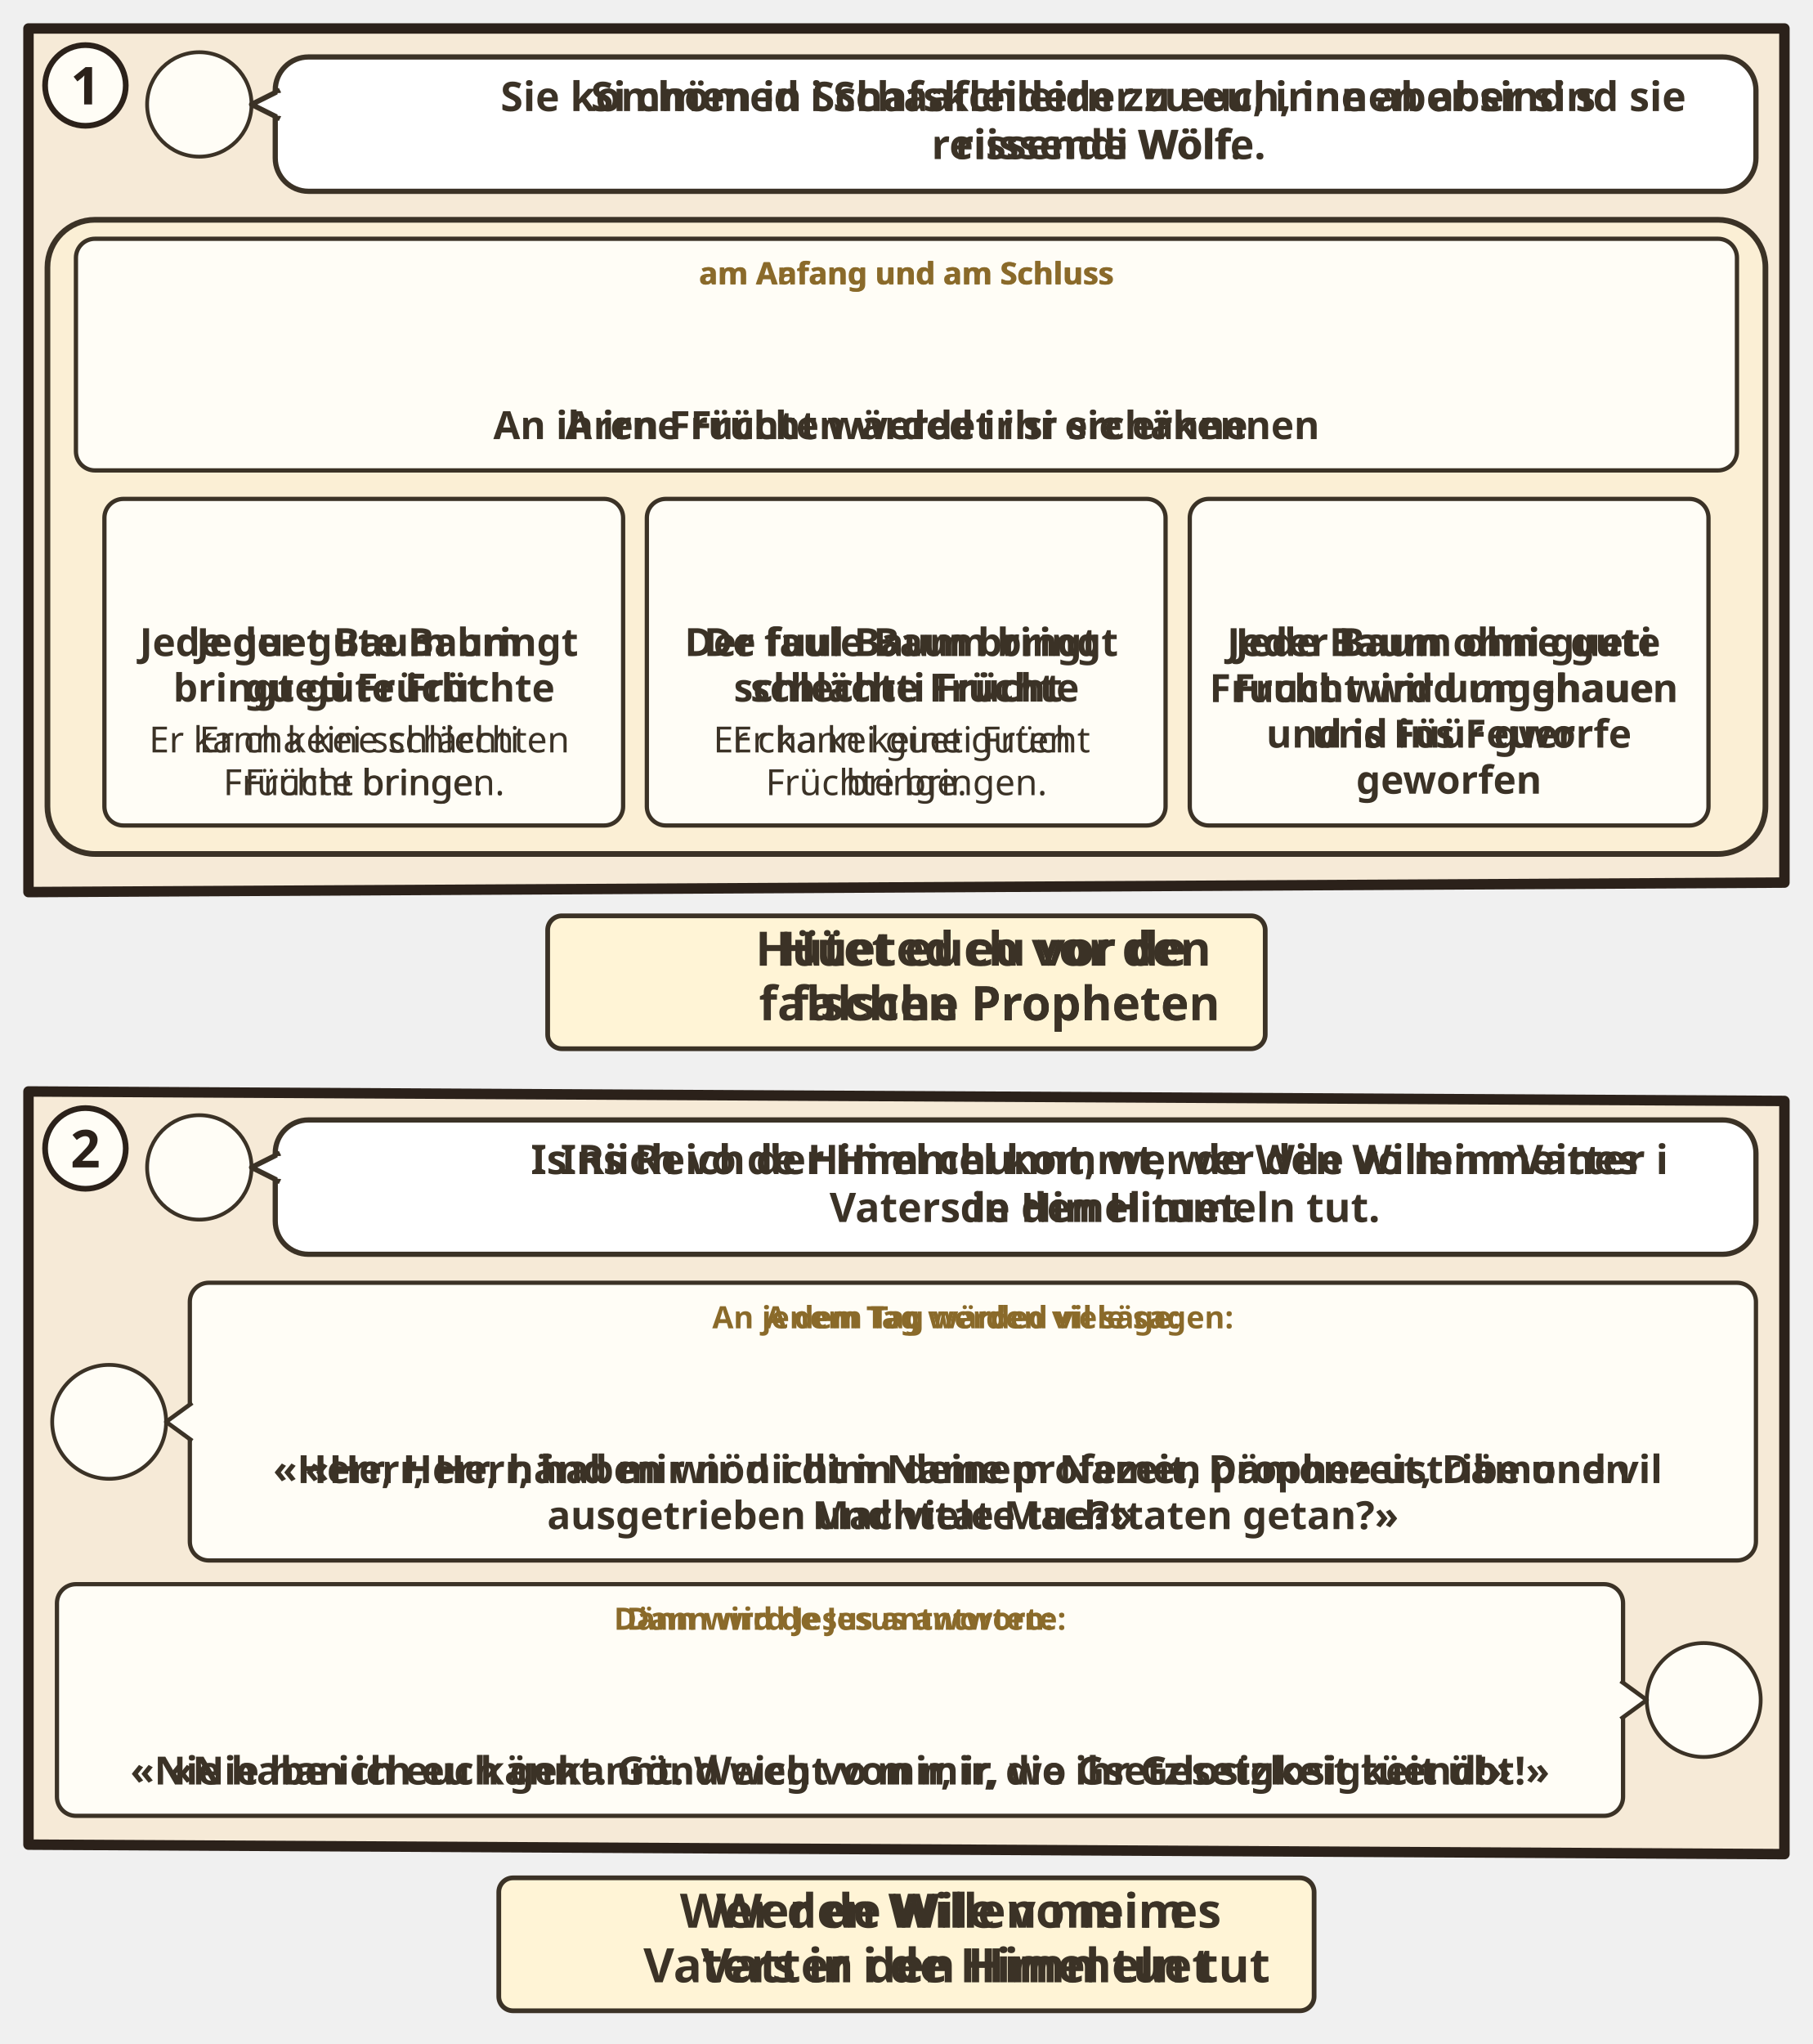
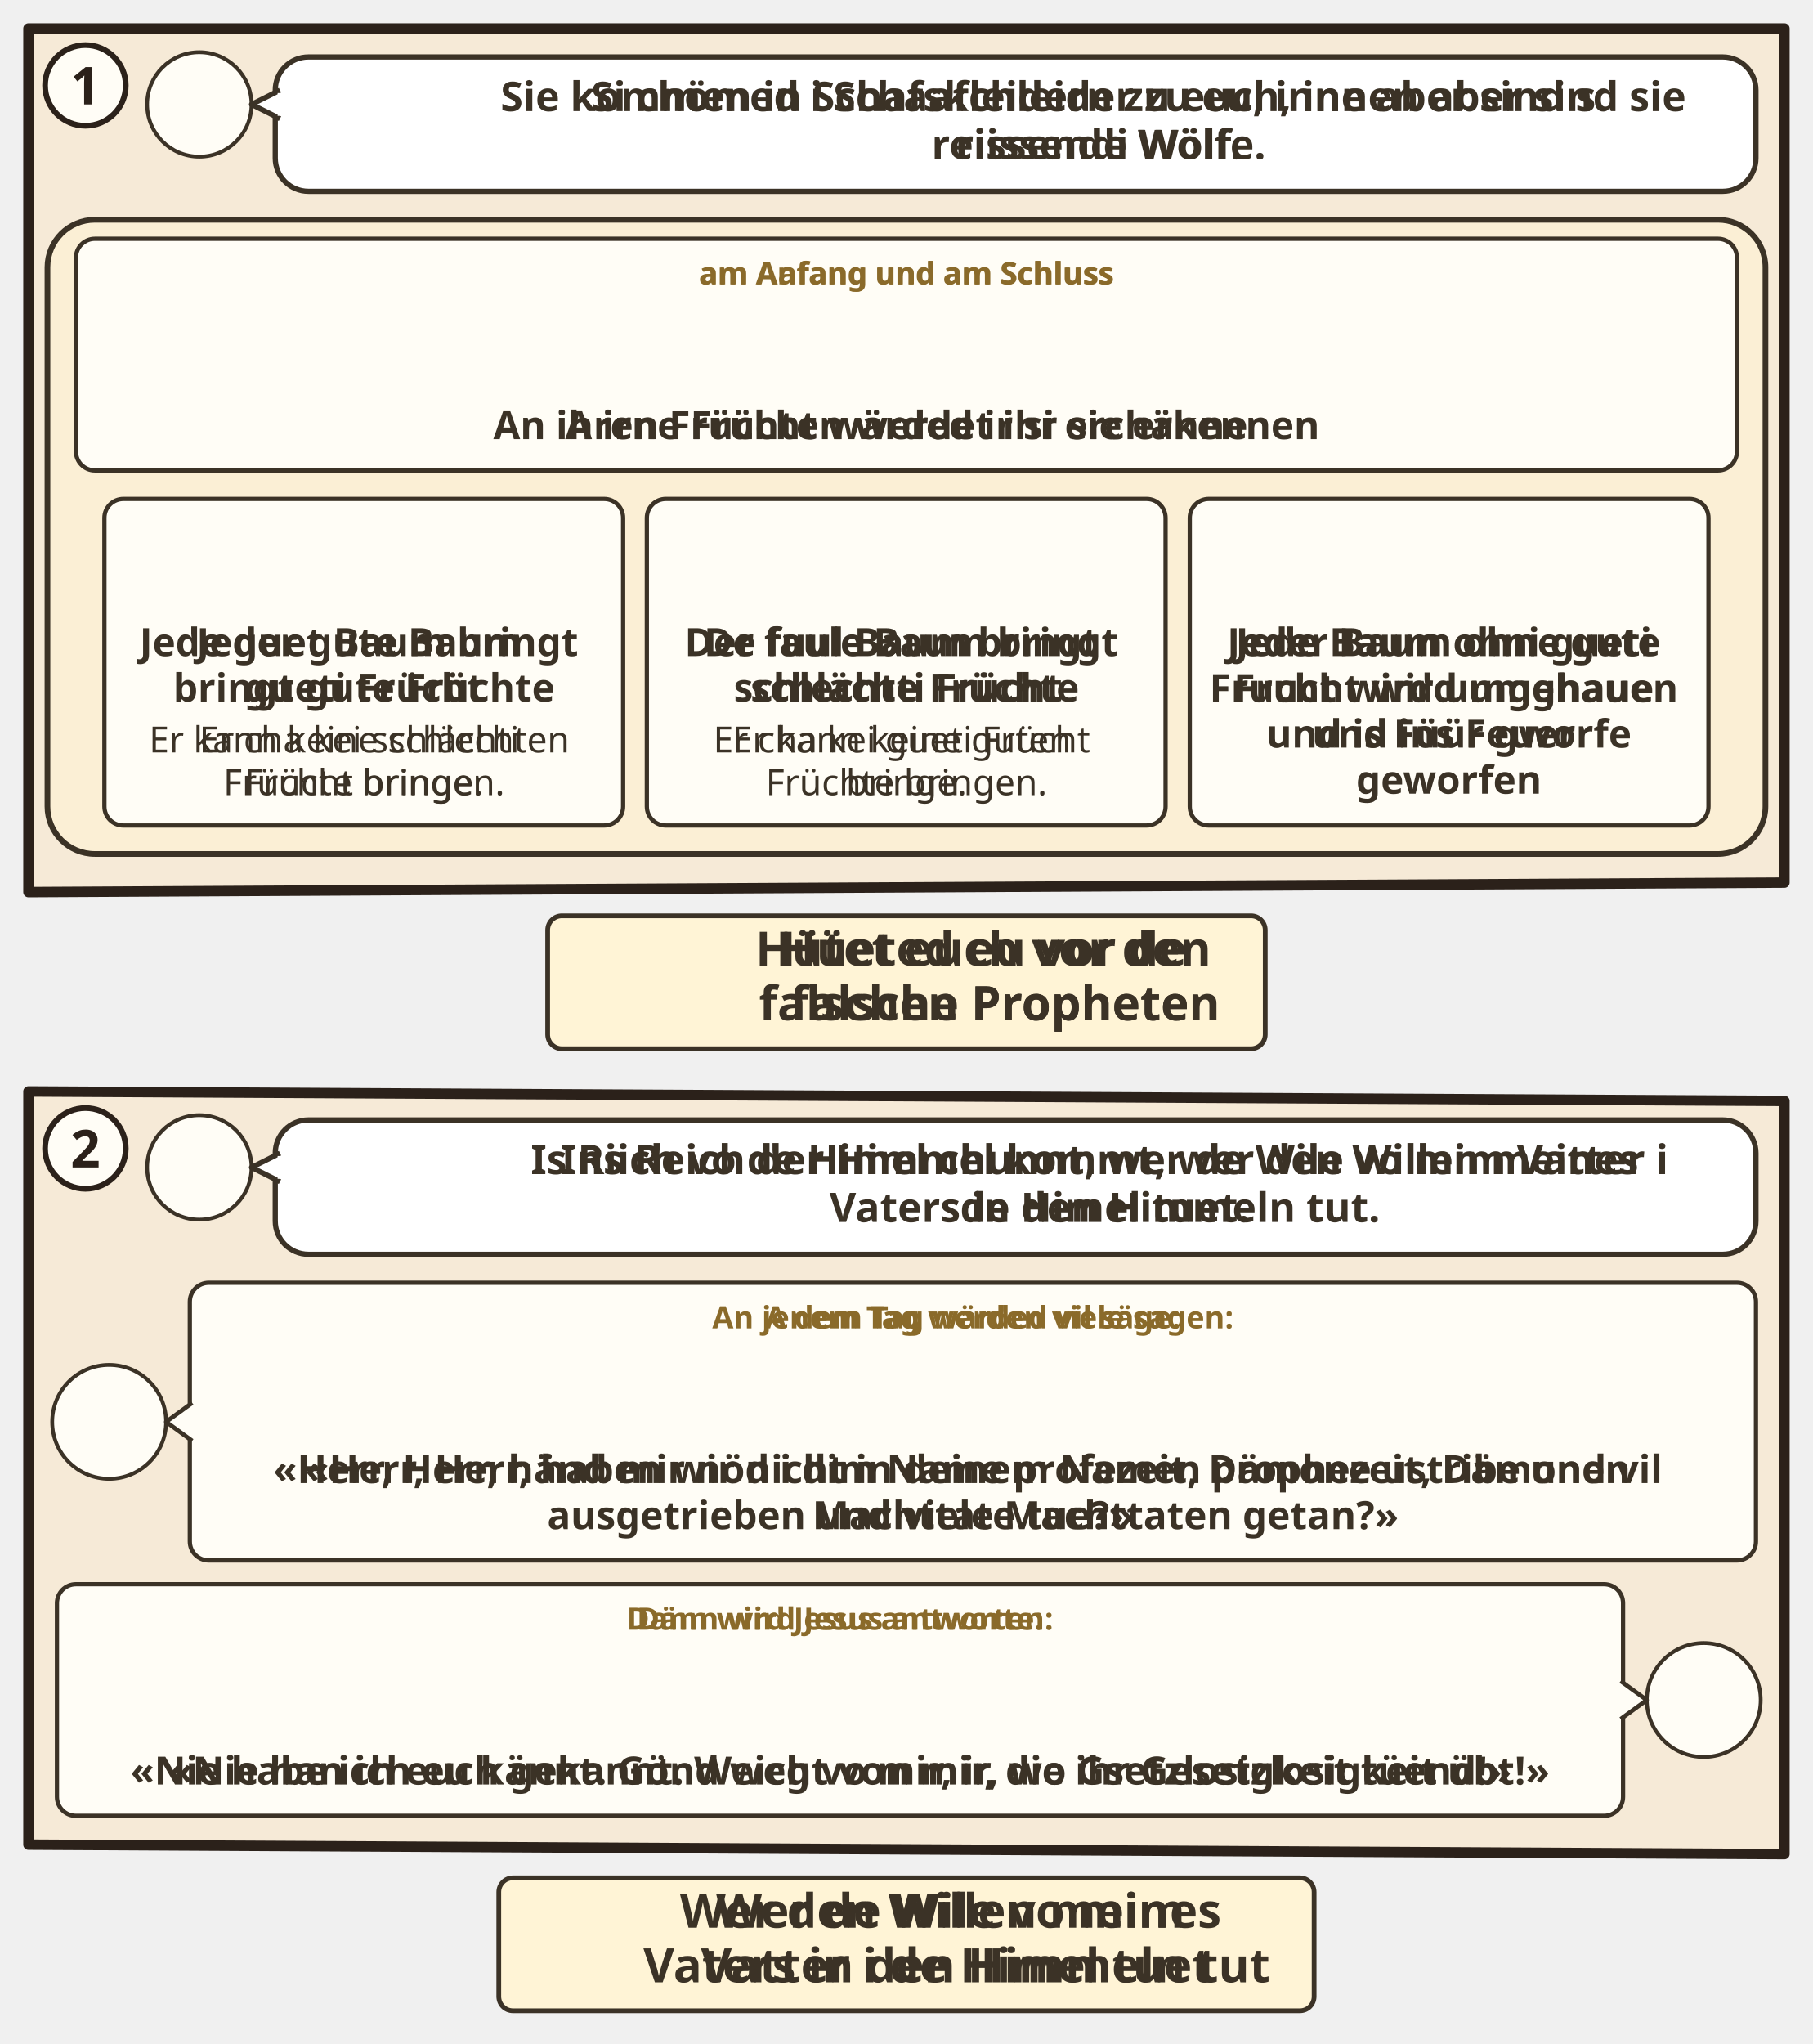
<svg xmlns="http://www.w3.org/2000/svg" viewBox="0 0 382 430.594">
  <svg class="ill-tile" data-span="2" x="0" y="0" width="382" height="227.93" viewBox="0 0 382 227.93">
    <g transform="translate(4 4)">
      <clipPath id="an-cp-mat-007-015-023-1">
        <polygon points="2,2 372,2 372,181.93 2,183.93" />
      </clipPath>
      <g clip-path="url(#an-cp-mat-007-015-023-1)">
        <polygon points="2,2 372,2 372,181.93 2,183.93" fill="#F6EAD7" />
        <circle cx="38.0" cy="18.0" r="11.0" fill="#FFFDF6" stroke="#3B3226" stroke-width=".8" />
        <use href="#an-p-jesus" x="29.6" y="8.8" width="16.8" height="18.0" />
        <g class="dg-sw">
          <rect x="54.0" y="8" width="312.0" height="28.3" rx="7" fill="#FFFFFF" stroke="#3B3226" stroke-width="1.1" />
          <path d="M55.0 15L49.0 18L55.0 21" fill="#FFFFFF" stroke="#3B3226" stroke-width="1.1" stroke-linejoin="round" />
          <path d="M55.2 15.6V20.4" stroke="#FFFFFF" stroke-width="1.4" />
          <g class="dg-full">
            <use href="#an-schaf" x="58.0" y="15.1" width="14.0" height="14" />
            <use href="#an-wolf" x="75.0" y="15.1" width="14.0" height="14" />
            <text class="lw lw-de" text-anchor="middle" font-family="sans-serif" font-size="8.6" font-weight="700" fill="#3B3226">
              <tspan x="227.5" y="19.4">Sie kommen in Schafskleidern zu euch, innen aber sind sie</tspan>
              <tspan x="227.5" y="29.5">reissende Wölfe.</tspan>
            </text>
            <text class="lw lw-gsw" text-anchor="middle" font-family="sans-serif" font-size="8.6" font-weight="700" fill="#3B3226">
              <tspan x="227.5" y="19.4">Si chömed i Schaafchleider zu eu, inne aber sind s</tspan>
              <tspan x="227.5" y="29.5">riissendi Wölf.</tspan>
            </text>
          </g>
          <g class="dg-nw" display="none">
            <use href="#an-schaf" x="188.2" y="12.0" width="20.3" height="20.3" />
            <use href="#an-wolf" x="211.5" y="12.0" width="20.3" height="20.3" />
          </g>
        </g>
        <g class="dg-vis" data-visual="rings">
          <rect x="6" y="42.3" width="362.0" height="133.6" rx="10" fill="#FBEFD5" stroke="#3B3226" stroke-width="1.2" />
          <g class="dg-cell">
            <rect x="12.0" y="46.3" width="350.0" height="48.8" rx="4" fill="#FFFDF6" stroke="#3B3226" stroke-width="0.9" />
            <g class="dg-full">
              <text class="lw lw-de" text-anchor="middle" font-family="sans-serif" font-size="6.5" font-weight="700" fill="#8A6A2A">
                <tspan x="187.0" y="55.9">am Anfang und am Schluss</tspan>
              </text>
              <text class="lw lw-gsw" text-anchor="middle" font-family="sans-serif" font-size="6.5" font-weight="700" fill="#8A6A2A">
                <tspan x="187.0" y="55.9">am Aafang und am Schluss</tspan>
              </text>
              <use href="#an-schaf" x="165.5" y="59.5" width="20.0" height="20" />
              <use href="#an-wolf" x="188.5" y="59.5" width="20.0" height="20" />
              <text class="lw lw-de" text-anchor="middle" font-family="sans-serif" font-size="8.2" font-weight="700" fill="#3B3226">
                <tspan x="187.0" y="88.5">An ihren Früchten werdet ihr sie erkennen</tspan>
              </text>
              <text class="lw lw-gsw" text-anchor="middle" font-family="sans-serif" font-size="8.2" font-weight="700" fill="#3B3226">
                <tspan x="187.0" y="88.5">A irne Frücht wärded ir si erchänne</tspan>
              </text>
            </g>
            <g class="dg-nw" display="none">
              <g class="nw0">
                <use href="#an-schaf" x="149.6" y="52.7" width="35.9" height="35.9" />
                <use href="#an-wolf" x="188.5" y="52.7" width="35.9" height="35.9" />
              </g>
            </g>
          </g>
          <g transform="translate(10 101.1)">
            <g class="dg-cell">
              <rect x="8.0" y="0.0" width="109.3" height="68.8" rx="4" fill="#FFFDF6" stroke="#3B3226" stroke-width="0.9" />
              <g class="dg-full">
                <use href="#an-baum-gut" x="52.7" y="4" width="20.0" height="20" />
                <text class="lw lw-de" text-anchor="middle" font-family="sans-serif" font-size="8.2" font-weight="700" fill="#3B3226">
                  <tspan x="62.7" y="33.1">Jeder gute Baum</tspan>
                  <tspan x="62.7" y="42.7">bringt gute Früchte</tspan>
                </text>
                <text class="lw lw-gsw" text-anchor="middle" font-family="sans-serif" font-size="8.2" font-weight="700" fill="#3B3226">
                  <tspan x="62.7" y="33.1">Jede guet Baum bringt</tspan>
                  <tspan x="62.7" y="42.7">gueti Frücht</tspan>
                </text>
                <text class="lw lw-de" text-anchor="middle" font-family="sans-serif" font-size="7.6" font-weight="400" fill="#3B3226">
                  <tspan x="62.7" y="53.4">Er kann keine schlechten</tspan>
                  <tspan x="62.7" y="62.4">Früchte bringen.</tspan>
                </text>
                <text class="lw lw-gsw" text-anchor="middle" font-family="sans-serif" font-size="7.6" font-weight="400" fill="#3B3226">
                  <tspan x="62.7" y="53.4">Er cha kei schlächti</tspan>
                  <tspan x="62.7" y="62.4">Frücht bringe.</tspan>
                </text>
              </g>
              <g class="dg-nw" display="none">
                <g class="nw0">
                  <use href="#an-baum-gut" x="35.9" y="7.6" width="53.5" height="53.5" />
                </g>
              </g>
            </g>
            <g class="dg-cell">
              <rect x="122.3" y="0.0" width="109.3" height="68.8" rx="4" fill="#FFFDF6" stroke="#3B3226" stroke-width="0.9" />
              <g class="dg-full">
                <use href="#an-baum-faul" x="170.0" y="4" width="14.0" height="20" />
                <text class="lw lw-de" text-anchor="middle" font-family="sans-serif" font-size="8.2" font-weight="700" fill="#3B3226">
                  <tspan x="177.0" y="33.1">Der faule Baum bringt</tspan>
                  <tspan x="177.0" y="42.7">schlechte Früchte</tspan>
                </text>
                <text class="lw lw-gsw" text-anchor="middle" font-family="sans-serif" font-size="8.2" font-weight="700" fill="#3B3226">
                  <tspan x="177.0" y="33.1">De fuul Baum bringt</tspan>
                  <tspan x="177.0" y="42.7">schlächti Frücht</tspan>
                </text>
                <text class="lw lw-de" text-anchor="middle" font-family="sans-serif" font-size="7.6" font-weight="400" fill="#3B3226">
                  <tspan x="177.0" y="53.4">Er kann keine guten</tspan>
                  <tspan x="177.0" y="62.4">Früchte bringen.</tspan>
                </text>
                <text class="lw lw-gsw" text-anchor="middle" font-family="sans-serif" font-size="7.6" font-weight="400" fill="#3B3226">
                  <tspan x="177.0" y="53.4">Er cha kei gueti Frücht</tspan>
                  <tspan x="177.0" y="62.4">bringe.</tspan>
                </text>
              </g>
              <g class="dg-nw" display="none">
                <g class="nw0">
                  <use href="#an-baum-faul-d" x="158.3" y="7.6" width="37.5" height="53.5" />
                </g>
              </g>
            </g>
            <g class="dg-cell">
              <rect x="236.7" y="0.0" width="109.3" height="68.8" rx="4" fill="#FFFDF6" stroke="#3B3226" stroke-width="0.9" />
              <g class="dg-full">
                <use href="#an-axt-wurzel" x="263.2" y="4.0" width="33.3" height="20" />
                <use href="#an-feuer" x="299.5" y="4.0" width="20.0" height="20" />
                <text class="lw lw-de" text-anchor="middle" font-family="sans-serif" font-size="8.2" font-weight="700" fill="#3B3226">
                  <tspan x="291.3" y="33.1">Jeder Baum ohne gute</tspan>
                  <tspan x="291.3" y="42.8">Frucht wird umgehauen</tspan>
                  <tspan x="291.3" y="52.4">und ins Feuer</tspan>
                  <tspan x="291.3" y="62.1">geworfen</tspan>
                </text>
                <text class="lw lw-gsw" text-anchor="middle" font-family="sans-serif" font-size="8.2" font-weight="700" fill="#3B3226">
                  <tspan x="291.3" y="33.1">Jede Baum ohni gueti</tspan>
                  <tspan x="291.3" y="42.8">Frucht wird umghaue</tspan>
                  <tspan x="291.3" y="52.4">und is Füür gworfe</tspan>
                </text>
              </g>
              <g class="dg-nw" display="none">
                <g class="nw0">
                  <use href="#an-axt-wurzel" x="248.3" y="18.6" width="51.9" height="31.2" />
                  <use href="#an-feuer" x="303.2" y="18.6" width="31.2" height="31.2" />
                </g>
              </g>
            </g>
          </g>
        </g>
      </g>
      <polygon class="pn-frame" points="2,2 372,2 372,181.93 2,183.93" fill="none" stroke="#2B211A" stroke-width="2.2" stroke-linejoin="round" />
      <circle cx="14" cy="14" r="8.5" fill="#FFFDF6" stroke="#2B211A" stroke-width="1.2" />
      <text class="pn-n" x="14" y="18" text-anchor="middle" font-family="sans-serif" font-size="11" font-weight="700" fill="#2B211A">1</text>
      <g transform="translate(94.0 187.93)">
        <g class="ill-words">
          <g class="dg-sw">
            <g class="dg-full">
              <rect x="17.4" y="1.0" width="151.2" height="28" rx="3" fill="#FFF4D6" stroke="#3B3226" stroke-width="1" />
              <use href="#an-z-warnen" x="21.4" y="9.0" width="12.0" height="12" />
              <use href="#an-p-g-verfuehrer-gruppe" x="36.4" y="9.0" width="13.0" height="12" />
              <text class="lw lw-de" text-anchor="middle" font-family="sans-serif" font-size="10" font-weight="700" fill="#3B3226">
                <tspan x="110.5" y="11.5">Hütet euch vor den</tspan>
                <tspan x="110.5" y="23.0">falschen Propheten</tspan>
              </text>
              <text class="lw lw-gsw" text-anchor="middle" font-family="sans-serif" font-size="10" font-weight="700" fill="#3B3226">
                <tspan x="110.5" y="11.5">Hüeted eu vor de</tspan>
                <tspan x="110.5" y="23.0">falsche Prophete</tspan>
              </text>
            </g>
            <g class="dg-nw" display="none">
              <rect x="17.4" y="1.0" width="151.2" height="28" rx="3" fill="#FFF4D6" stroke="#3B3226" stroke-width="1" />
              <use href="#an-z-warnen" x="68.6" y="4.0" width="22.0" height="22" />
              <use href="#an-p-g-verfuehrer-gruppe" x="93.6" y="4.0" width="23.8" height="22" />
            </g>
          </g>
        </g>
      </g>
    </g>
  </svg>
  <svg class="ill-tile ill-narrow" data-span="1" x="402" y="0" width="194" height="360.398" viewBox="0 0 194 360.398">
    <g transform="translate(4 4)">
      <clipPath id="an-cp-mat-007-015-023-1n">
        <polygon points="2,2 184,2 184,314.398 2,316.398" />
      </clipPath>
      <g clip-path="url(#an-cp-mat-007-015-023-1n)">
        <polygon points="2,2 184,2 184,314.398 2,316.398" fill="#F6EAD7" />
        <circle cx="38.0" cy="18.0" r="11.0" fill="#FFFDF6" stroke="#3B3226" stroke-width=".8" />
        <use href="#an-p-jesus" x="29.6" y="8.8" width="16.8" height="18.0" />
        <g class="dg-sw">
          <rect x="54.0" y="8" width="124.0" height="58.7" rx="7" fill="#FFFFFF" stroke="#3B3226" stroke-width="1.1" />
          <path d="M55.0 15L49.0 18L55.0 21" fill="#FFFFFF" stroke="#3B3226" stroke-width="1.1" stroke-linejoin="round" />
          <path d="M55.2 15.6V20.4" stroke="#FFFFFF" stroke-width="1.4" />
          <g class="dg-full">
            <use href="#an-schaf" x="58.0" y="30.4" width="14.0" height="14" />
            <use href="#an-wolf" x="75.0" y="30.4" width="14.0" height="14" />
            <text class="lw lw-de" text-anchor="middle" font-family="sans-serif" font-size="8.6" font-weight="700" fill="#3B3226">
              <tspan x="133.5" y="19.4">Sie kommen in</tspan>
              <tspan x="133.5" y="29.5">Schafskleidern</tspan>
              <tspan x="133.5" y="39.7">zu euch, innen</tspan>
              <tspan x="133.5" y="49.8">aber sind sie</tspan>
              <tspan x="133.5" y="60.0">reissende Wölfe.</tspan>
            </text>
            <text class="lw lw-gsw" text-anchor="middle" font-family="sans-serif" font-size="8.6" font-weight="700" fill="#3B3226">
              <tspan x="133.5" y="19.4">Si chömed i</tspan>
              <tspan x="133.5" y="29.5">Schaafchleider</tspan>
              <tspan x="133.5" y="39.7">zu eu, inne aber</tspan>
              <tspan x="133.5" y="49.8">sind s riissendi</tspan>
              <tspan x="133.5" y="60.0">Wölf.</tspan>
            </text>
          </g>
          <g class="dg-nw" display="none">
            <use href="#an-schaf" x="66.7" y="12.0" width="47.9" height="47.9" />
            <use href="#an-wolf" x="117.6" y="12.0" width="47.9" height="47.9" />
          </g>
        </g>
        <g class="dg-vis" data-visual="rings">
          <rect x="6" y="72.7" width="174.0" height="235.7" rx="10" fill="#FBEFD5" stroke="#3B3226" stroke-width="1.2" />
          <g class="dg-cell">
            <rect x="12.0" y="76.7" width="162.0" height="58.5" rx="4" fill="#FFFDF6" stroke="#3B3226" stroke-width="0.9" />
            <g class="dg-full">
              <text class="lw lw-de" text-anchor="middle" font-family="sans-serif" font-size="6.5" font-weight="700" fill="#8A6A2A">
                <tspan x="93.0" y="86.3">am Anfang und am Schluss</tspan>
              </text>
              <text class="lw lw-gsw" text-anchor="middle" font-family="sans-serif" font-size="6.5" font-weight="700" fill="#8A6A2A">
                <tspan x="93.0" y="86.3">am Aafang und am Schluss</tspan>
              </text>
              <use href="#an-schaf" x="71.5" y="89.9" width="20.0" height="20" />
              <use href="#an-wolf" x="94.5" y="89.9" width="20.0" height="20" />
              <text class="lw lw-de" text-anchor="middle" font-family="sans-serif" font-size="8.2" font-weight="700" fill="#3B3226">
                <tspan x="93.0" y="119.0">An ihren Früchten werdet ihr sie</tspan>
                <tspan x="93.0" y="128.6">erkennen</tspan>
              </text>
              <text class="lw lw-gsw" text-anchor="middle" font-family="sans-serif" font-size="8.2" font-weight="700" fill="#3B3226">
                <tspan x="93.0" y="119.0">A irne Frücht wärded ir si</tspan>
                <tspan x="93.0" y="128.6">erchänne</tspan>
              </text>
            </g>
            <g class="dg-nw" display="none">
              <g class="nw0">
                <use href="#an-schaf" x="47.0" y="83.8" width="44.5" height="44.5" />
                <use href="#an-wolf" x="94.5" y="83.8" width="44.5" height="44.5" />
              </g>
            </g>
          </g>
          <g transform="translate(10 141.3)">
            <g class="dg-cell">
              <rect x="8.0" y="0.0" width="72.5" height="97.1" rx="4" fill="#FFFDF6" stroke="#3B3226" stroke-width="0.9" />
              <g class="dg-full">
                <use href="#an-baum-gut" x="34.2" y="8.8" width="20.0" height="20" />
                <text class="lw lw-de" text-anchor="middle" font-family="sans-serif" font-size="8.2" font-weight="700" fill="#3B3226">
                  <tspan x="44.2" y="37.9">Jeder gute</tspan>
                  <tspan x="44.2" y="47.6">Baum bringt</tspan>
                  <tspan x="44.2" y="57.2">gute Früchte</tspan>
                </text>
                <text class="lw lw-gsw" text-anchor="middle" font-family="sans-serif" font-size="8.2" font-weight="700" fill="#3B3226">
                  <tspan x="44.2" y="37.9">Jede guet</tspan>
                  <tspan x="44.2" y="47.6">Baum bringt</tspan>
                  <tspan x="44.2" y="57.2">gueti Frücht</tspan>
                </text>
                <text class="lw lw-de" text-anchor="middle" font-family="sans-serif" font-size="7.6" font-weight="400" fill="#3B3226">
                  <tspan x="44.2" y="67.9">Er kann keine</tspan>
                  <tspan x="44.2" y="76.9">schlechten</tspan>
                  <tspan x="44.2" y="85.8">Früchte bringen.</tspan>
                </text>
                <text class="lw lw-gsw" text-anchor="middle" font-family="sans-serif" font-size="7.6" font-weight="400" fill="#3B3226">
                  <tspan x="44.2" y="67.9">Er cha kei</tspan>
                  <tspan x="44.2" y="76.9">schlächti Frücht</tspan>
                  <tspan x="44.2" y="85.8">bringe.</tspan>
                </text>
              </g>
              <g class="dg-nw" display="none">
                <g class="nw0">
                  <use href="#an-baum-gut" x="16.8" y="21.1" width="54.8" height="54.8" />
                </g>
              </g>
            </g>
            <g class="dg-cell">
              <rect x="85.5" y="0.0" width="72.5" height="97.1" rx="4" fill="#FFFDF6" stroke="#3B3226" stroke-width="0.9" />
              <g class="dg-full">
                <use href="#an-baum-faul" x="114.7" y="4" width="14.0" height="20" />
                <text class="lw lw-de" text-anchor="middle" font-family="sans-serif" font-size="8.2" font-weight="700" fill="#3B3226">
                  <tspan x="121.8" y="33.1">Der faule</tspan>
                  <tspan x="121.8" y="42.7">Baum bringt</tspan>
                  <tspan x="121.8" y="52.4">schlechte</tspan>
                  <tspan x="121.8" y="62.1">Früchte</tspan>
                </text>
                <text class="lw lw-gsw" text-anchor="middle" font-family="sans-serif" font-size="8.2" font-weight="700" fill="#3B3226">
                  <tspan x="121.8" y="33.1">De fuul Baum</tspan>
                  <tspan x="121.8" y="42.7">bringt</tspan>
                  <tspan x="121.8" y="52.4">schlächti</tspan>
                  <tspan x="121.8" y="62.1">Frücht</tspan>
                </text>
                <text class="lw lw-de" text-anchor="middle" font-family="sans-serif" font-size="7.6" font-weight="400" fill="#3B3226">
                  <tspan x="121.8" y="72.7">Er kann keine</tspan>
                  <tspan x="121.8" y="81.7">guten Früchte</tspan>
                  <tspan x="121.8" y="90.7">bringen.</tspan>
                </text>
                <text class="lw lw-gsw" text-anchor="middle" font-family="sans-serif" font-size="7.6" font-weight="400" fill="#3B3226">
                  <tspan x="121.8" y="72.7">Er cha kei gueti</tspan>
                  <tspan x="121.8" y="81.7">Frücht bringe.</tspan>
                </text>
              </g>
              <g class="dg-nw" display="none">
                <g class="nw0">
                  <use href="#an-baum-faul-d" x="94.3" y="9.4" width="54.8" height="78.3" />
                </g>
              </g>
            </g>
            <g class="dg-cell">
              <rect x="8.0" y="102.1" width="150.0" height="59.0" rx="4" fill="#FFFDF6" stroke="#3B3226" stroke-width="0.9" />
              <g class="dg-full">
                <use href="#an-axt-wurzel" x="54.9" y="106.1" width="33.3" height="20" />
                <use href="#an-feuer" x="91.1" y="106.1" width="20.0" height="20" />
                <text class="lw lw-de" text-anchor="middle" font-family="sans-serif" font-size="8.2" font-weight="700" fill="#3B3226">
                  <tspan x="83.0" y="135.2">Jeder Baum ohne gute Frucht</tspan>
                  <tspan x="83.0" y="144.8">wird umgehauen und ins Feuer</tspan>
                  <tspan x="83.0" y="154.5">geworfen</tspan>
                </text>
                <text class="lw lw-gsw" text-anchor="middle" font-family="sans-serif" font-size="8.2" font-weight="700" fill="#3B3226">
                  <tspan x="83.0" y="135.2">Jede Baum ohni gueti Frucht</tspan>
                  <tspan x="83.0" y="144.8">wird umghaue und is Füür</tspan>
                  <tspan x="83.0" y="154.5">gworfe</tspan>
                </text>
              </g>
              <g class="dg-nw" display="none">
                <g class="nw0">
                  <use href="#an-axt-wurzel" x="22.6" y="109.5" width="73.5" height="44.2" />
                  <use href="#an-feuer" x="99.2" y="109.5" width="44.2" height="44.2" />
                </g>
              </g>
            </g>
          </g>
        </g>
      </g>
      <polygon class="pn-frame" points="2,2 184,2 184,314.398 2,316.398" fill="none" stroke="#2B211A" stroke-width="2.2" stroke-linejoin="round" />
      <circle cx="14" cy="14" r="8.5" fill="#FFFDF6" stroke="#2B211A" stroke-width="1.2" />
      <text class="pn-n" x="14" y="18" text-anchor="middle" font-family="sans-serif" font-size="11" font-weight="700" fill="#2B211A">1</text>
      <g transform="translate(0.0 320.398)">
        <g class="ill-words">
          <g class="dg-sw">
            <g class="dg-full">
              <rect x="17.4" y="1.0" width="151.2" height="28" rx="3" fill="#FFF4D6" stroke="#3B3226" stroke-width="1" />
              <use href="#an-z-warnen" x="21.4" y="9.0" width="12.0" height="12" />
              <use href="#an-p-g-verfuehrer-gruppe" x="36.4" y="9.0" width="13.0" height="12" />
              <text class="lw lw-de" text-anchor="middle" font-family="sans-serif" font-size="10" font-weight="700" fill="#3B3226">
                <tspan x="110.5" y="11.5">Hütet euch vor den</tspan>
                <tspan x="110.5" y="23.0">falschen Propheten</tspan>
              </text>
              <text class="lw lw-gsw" text-anchor="middle" font-family="sans-serif" font-size="10" font-weight="700" fill="#3B3226">
                <tspan x="110.5" y="11.5">Hüeted eu vor de</tspan>
                <tspan x="110.5" y="23.0">falsche Prophete</tspan>
              </text>
            </g>
            <g class="dg-nw" display="none">
              <rect x="17.4" y="1.0" width="151.2" height="28" rx="3" fill="#FFF4D6" stroke="#3B3226" stroke-width="1" />
              <use href="#an-z-warnen" x="68.6" y="4.0" width="22.0" height="22" />
              <use href="#an-p-g-verfuehrer-gruppe" x="93.6" y="4.0" width="23.8" height="22" />
            </g>
          </g>
        </g>
      </g>
    </g>
  </svg>
  <svg class="ill-tile" data-span="2" x="0" y="223.93" width="382" height="206.664" viewBox="0 0 382 206.664">
    <g transform="translate(4 4)">
      <clipPath id="an-cp-mat-007-015-023-2">
        <polygon points="2,2 372,4 372,162.664 2,160.664" />
      </clipPath>
      <g clip-path="url(#an-cp-mat-007-015-023-2)">
        <polygon points="2,2 372,4 372,162.664 2,160.664" fill="#F6EAD7" />
        <circle cx="38.0" cy="18.0" r="11.0" fill="#FFFDF6" stroke="#3B3226" stroke-width=".8" />
        <use href="#an-p-jesus" x="29.6" y="8.8" width="16.8" height="18.0" />
        <g class="dg-sw">
          <rect x="54.0" y="8" width="312.0" height="28.3" rx="7" fill="#FFFFFF" stroke="#3B3226" stroke-width="1.1" />
          <path d="M55.0 15L49.0 18L55.0 21" fill="#FFFFFF" stroke="#3B3226" stroke-width="1.1" stroke-linejoin="round" />
          <path d="M55.2 15.6V20.4" stroke="#FFFFFF" stroke-width="1.4" />
          <g class="dg-full">
            <use href="#an-z-reich-gottes" x="58.0" y="15.1" width="14.0" height="14" />
            <use href="#an-z-wille-gottes" x="75.0" y="15.1" width="16.6" height="14" />
            <text class="lw lw-de" text-anchor="middle" font-family="sans-serif" font-size="8.6" font-weight="700" fill="#3B3226">
              <tspan x="228.8" y="19.4">Ins Reich der Himmel kommt, wer den Willen meines</tspan>
              <tspan x="228.8" y="29.5">Vaters in den Himmeln tut.</tspan>
            </text>
            <text class="lw lw-gsw" text-anchor="middle" font-family="sans-serif" font-size="8.6" font-weight="700" fill="#3B3226">
              <tspan x="228.8" y="19.4">Is Riich vo de Himel chunnt, wer de Wile vo mim Vatter i</tspan>
              <tspan x="228.8" y="29.5">de Himel tuet.</tspan>
            </text>
          </g>
          <g class="dg-nw" display="none">
            <use href="#an-z-reich-gottes" x="186.3" y="12.0" width="20.3" height="20.3" />
            <use href="#an-z-wille-gottes" x="209.6" y="12.0" width="24.1" height="20.3" />
          </g>
        </g>
        <g class="dg-vis" data-visual="dialogue">
          <circle cx="19.0" cy="71.6" r="12.0" fill="#FFFDF6" stroke="#3B3226" stroke-width=".8" />
          <use href="#an-p-menge-gruppe" x="9.8" y="61.4" width="18.5" height="19.8" />
          <g class="dg-cell">
            <rect x="36.0" y="42.3" width="330.0" height="58.5" rx="4" fill="#FFFDF6" stroke="#3B3226" stroke-width="0.9" />
            <g class="dg-full">
              <text class="lw lw-de" text-anchor="middle" font-family="sans-serif" font-size="6.5" font-weight="700" fill="#8A6A2A">
                <tspan x="201.0" y="51.9">An jenem Tag werden viele sagen:</tspan>
              </text>
              <text class="lw lw-gsw" text-anchor="middle" font-family="sans-serif" font-size="6.5" font-weight="700" fill="#8A6A2A">
                <tspan x="201.0" y="51.9">A dem Tag wärded vil säge:</tspan>
              </text>
              <use href="#an-p-prophet" x="182.0" y="55.5" width="14.1" height="20" />
              <use href="#an-z-daemon" x="199.0" y="55.5" width="21.0" height="20" />
              <text class="lw lw-de" text-anchor="middle" font-family="sans-serif" font-size="8.2" font-weight="700" fill="#3B3226">
                <tspan x="201.0" y="84.5">«Herr, Herr, haben wir nicht in deinem Namen prophezeit, Dämonen</tspan>
                <tspan x="201.0" y="94.2">ausgetrieben und viele Machttaten getan?»</tspan>
              </text>
              <text class="lw lw-gsw" text-anchor="middle" font-family="sans-serif" font-size="8.2" font-weight="700" fill="#3B3226">
                <tspan x="201.0" y="84.5">«Herr, Herr, händ mir nöd i dim Name profezeit, Dämone ustribe und vil</tspan>
                <tspan x="201.0" y="94.2">Machttate tue?»</tspan>
              </text>
            </g>
            <g class="dg-nw" display="none">
              <g class="nw0">
                <use href="#an-p-prophet" x="160.5" y="49.3" width="31.3" height="44.5" />
                <use href="#an-z-daemon-d" x="194.8" y="49.3" width="46.7" height="44.5" />
              </g>
            </g>
          </g>
          <path d="M36.5 67.6L31.0 71.6L36.5 75.6" fill="#FFFDF6" stroke="#3B3226" stroke-width=".9" stroke-linejoin="round" />
          <circle cx="355.0" cy="130.2" r="12.0" fill="#FFFDF6" stroke="#3B3226" stroke-width=".8" />
          <use href="#an-p-jesus" x="345.8" y="120.1" width="18.5" height="19.8" />
          <g class="dg-cell">
            <rect x="8.0" y="105.8" width="330.0" height="48.8" rx="4" fill="#FFFDF6" stroke="#3B3226" stroke-width="0.9" />
            <g class="dg-full">
              <text class="lw lw-de" text-anchor="middle" font-family="sans-serif" font-size="6.5" font-weight="700" fill="#8A6A2A">
                <tspan x="173.0" y="115.4">Dann wird Jesus antworten:</tspan>
              </text>
              <text class="lw lw-gsw" text-anchor="middle" font-family="sans-serif" font-size="6.5" font-weight="700" fill="#8A6A2A">
-                 <tspan x="173.0" y="115.4">Dänn wird de Jesus antworte:</tspan>
+                 <tspan x="173.0" y="115.4">Dänn wird Jesus antworte:</tspan>
              </text>
              <use href="#an-z-ablehnen" x="163.0" y="119.0" width="20.0" height="20" />
              <text class="lw lw-de" text-anchor="middle" font-family="sans-serif" font-size="8.2" font-weight="700" fill="#3B3226">
                <tspan x="173.0" y="148.0">«Nie habe ich euch gekannt. Weicht von mir, die ihr Gesetzlosigkeit übt!»</tspan>
              </text>
              <text class="lw lw-gsw" text-anchor="middle" font-family="sans-serif" font-size="8.2" font-weight="700" fill="#3B3226">
                <tspan x="173.0" y="148.0">«Nie han ich eu kännt. Gönd weg vo mir, ir, wo Gsetzlosigkeit tüend!»</tspan>
              </text>
            </g>
            <g class="dg-nw" display="none">
              <g class="nw0">
                <use href="#an-z-ablehnen" x="155.0" y="112.3" width="35.9" height="35.9" />
              </g>
            </g>
          </g>
          <path d="M337.5 126.2L343.0 130.2L337.5 134.2" fill="#FFFDF6" stroke="#3B3226" stroke-width=".9" stroke-linejoin="round" />
        </g>
      </g>
      <polygon class="pn-frame" points="2,2 372,4 372,162.664 2,160.664" fill="none" stroke="#2B211A" stroke-width="2.2" stroke-linejoin="round" />
      <circle cx="14" cy="14" r="8.5" fill="#FFFDF6" stroke="#2B211A" stroke-width="1.2" />
      <text class="pn-n" x="14" y="18" text-anchor="middle" font-family="sans-serif" font-size="11" font-weight="700" fill="#2B211A">2</text>
      <g transform="translate(94.0 166.664)">
        <g class="ill-words">
          <g class="dg-sw">
            <g class="dg-full">
              <rect x="7.1" y="1.0" width="171.8" height="28" rx="3" fill="#FFF4D6" stroke="#3B3226" stroke-width="1" />
              <use href="#an-z-wille-gottes" x="11.1" y="9.0" width="14.2" height="12" />
              <text class="lw lw-de" text-anchor="middle" font-family="sans-serif" font-size="10" font-weight="700" fill="#3B3226">
                <tspan x="103.6" y="11.5">Wer den Willen meines</tspan>
                <tspan x="103.6" y="23.0">Vaters in den Himmeln tut</tspan>
              </text>
              <text class="lw lw-gsw" text-anchor="middle" font-family="sans-serif" font-size="10" font-weight="700" fill="#3B3226">
                <tspan x="103.6" y="11.5">Wer de Wile vo mim</tspan>
                <tspan x="103.6" y="23.0">Vatter i de Himel tuet</tspan>
              </text>
            </g>
            <g class="dg-nw" display="none">
              <rect x="7.1" y="1.0" width="171.8" height="28" rx="3" fill="#FFF4D6" stroke="#3B3226" stroke-width="1" />
              <use href="#an-z-wille-gottes" x="80.0" y="4.0" width="26.1" height="22" />
            </g>
          </g>
        </g>
      </g>
    </g>
  </svg>
  <svg class="ill-tile ill-narrow" data-span="1" x="402" y="0" width="194" height="275.812" viewBox="0 0 194 275.812">
    <g transform="translate(4 4)">
      <clipPath id="an-cp-mat-007-015-023-2n">
        <polygon points="2,2 184,4 184,231.812 2,229.812" />
      </clipPath>
      <g clip-path="url(#an-cp-mat-007-015-023-2n)">
        <polygon points="2,2 184,4 184,231.812 2,229.812" fill="#F6EAD7" />
        <circle cx="38.0" cy="18.0" r="11.0" fill="#FFFDF6" stroke="#3B3226" stroke-width=".8" />
        <use href="#an-p-jesus" x="29.6" y="8.8" width="16.8" height="18.0" />
        <g class="dg-sw">
          <rect x="54.0" y="8" width="124.0" height="58.7" rx="7" fill="#FFFFFF" stroke="#3B3226" stroke-width="1.1" />
          <path d="M55.0 15L49.0 18L55.0 21" fill="#FFFFFF" stroke="#3B3226" stroke-width="1.1" stroke-linejoin="round" />
          <path d="M55.2 15.6V20.4" stroke="#FFFFFF" stroke-width="1.4" />
          <g class="dg-full">
            <use href="#an-z-reich-gottes" x="58.0" y="30.4" width="14.0" height="14" />
            <use href="#an-z-wille-gottes" x="75.0" y="30.4" width="16.6" height="14" />
            <text class="lw lw-de" text-anchor="middle" font-family="sans-serif" font-size="8.6" font-weight="700" fill="#3B3226">
              <tspan x="134.8" y="19.4">Ins Reich der</tspan>
              <tspan x="134.8" y="29.5">Himmel kommt,</tspan>
              <tspan x="134.8" y="39.7">wer den Willen</tspan>
              <tspan x="134.8" y="49.8">meines Vaters in</tspan>
              <tspan x="134.8" y="60.0">den Himmeln tut.</tspan>
            </text>
            <text class="lw lw-gsw" text-anchor="middle" font-family="sans-serif" font-size="8.6" font-weight="700" fill="#3B3226">
              <tspan x="134.8" y="19.4">Is Riich vo de</tspan>
              <tspan x="134.8" y="29.5">Himel chunnt,</tspan>
              <tspan x="134.8" y="39.7">wer de Wile vo</tspan>
              <tspan x="134.8" y="49.8">mim Vatter i de</tspan>
              <tspan x="134.8" y="60.0">Himel tuet.</tspan>
            </text>
          </g>
          <g class="dg-nw" display="none">
            <use href="#an-z-reich-gottes" x="66.7" y="12.0" width="43.9" height="43.9" />
            <use href="#an-z-wille-gottes-d" x="113.6" y="12.0" width="52.1" height="43.9" />
          </g>
        </g>
        <g class="dg-vis" data-visual="dialogue">
          <circle cx="19.0" cy="111.7" r="12.0" fill="#FFFDF6" stroke="#3B3226" stroke-width=".8" />
          <use href="#an-p-menge-gruppe" x="9.8" y="101.6" width="18.5" height="19.8" />
          <g class="dg-cell">
            <rect x="36.0" y="72.7" width="142.0" height="77.9" rx="4" fill="#FFFDF6" stroke="#3B3226" stroke-width="0.9" />
            <g class="dg-full">
              <text class="lw lw-de" text-anchor="middle" font-family="sans-serif" font-size="6.5" font-weight="700" fill="#8A6A2A">
                <tspan x="107.0" y="82.3">An jenem Tag werden viele sagen:</tspan>
              </text>
              <text class="lw lw-gsw" text-anchor="middle" font-family="sans-serif" font-size="6.5" font-weight="700" fill="#8A6A2A">
                <tspan x="107.0" y="82.3">A dem Tag wärded vil säge:</tspan>
              </text>
              <use href="#an-p-prophet" x="88.0" y="85.9" width="14.1" height="20" />
              <use href="#an-z-daemon" x="105.0" y="85.9" width="21.0" height="20" />
              <text class="lw lw-de" text-anchor="middle" font-family="sans-serif" font-size="8.2" font-weight="700" fill="#3B3226">
                <tspan x="107.0" y="115.0">«Herr, Herr, haben wir nicht</tspan>
                <tspan x="107.0" y="124.6">in deinem Namen prophezeit,</tspan>
                <tspan x="107.0" y="134.3">Dämonen ausgetrieben und</tspan>
                <tspan x="107.0" y="144.0">viele Machttaten getan?»</tspan>
              </text>
              <text class="lw lw-gsw" text-anchor="middle" font-family="sans-serif" font-size="8.2" font-weight="700" fill="#3B3226">
                <tspan x="107.0" y="115.0">«Herr, Herr, händ mir nöd i</tspan>
                <tspan x="107.0" y="124.6">dim Name profezeit, Dämone</tspan>
                <tspan x="107.0" y="134.3">ustribe und vil Machttate</tspan>
                <tspan x="107.0" y="144.0">tue?»</tspan>
              </text>
            </g>
            <g class="dg-nw" display="none">
              <g class="nw0">
                <use href="#an-p-prophet" x="51.6" y="80.9" width="43.3" height="61.5" />
                <use href="#an-z-daemon-d" x="97.8" y="80.9" width="64.6" height="61.5" />
              </g>
            </g>
          </g>
          <path d="M36.5 107.7L31.0 111.7L36.5 115.7" fill="#FFFDF6" stroke="#3B3226" stroke-width=".9" stroke-linejoin="round" />
          <circle cx="167.0" cy="189.7" r="12.0" fill="#FFFDF6" stroke="#3B3226" stroke-width=".8" />
          <use href="#an-p-jesus" x="157.8" y="179.6" width="18.5" height="19.8" />
          <g class="dg-cell">
            <rect x="8.0" y="155.6" width="142.0" height="68.2" rx="4" fill="#FFFDF6" stroke="#3B3226" stroke-width="0.9" />
            <g class="dg-full">
              <text class="lw lw-de" text-anchor="middle" font-family="sans-serif" font-size="6.5" font-weight="700" fill="#8A6A2A">
                <tspan x="79.0" y="165.2">Dann wird Jesus antworten:</tspan>
              </text>
              <text class="lw lw-gsw" text-anchor="middle" font-family="sans-serif" font-size="6.5" font-weight="700" fill="#8A6A2A">
-                 <tspan x="79.0" y="165.2">Dänn wird de Jesus antworte:</tspan>
+                 <tspan x="79.0" y="165.2">Dänn wird Jesus antworte:</tspan>
              </text>
              <use href="#an-z-ablehnen" x="69.0" y="168.8" width="20.0" height="20" />
              <text class="lw lw-de" text-anchor="middle" font-family="sans-serif" font-size="8.2" font-weight="700" fill="#3B3226">
                <tspan x="79.0" y="197.8">«Nie habe ich euch gekannt.</tspan>
                <tspan x="79.0" y="207.5">Weicht von mir, die ihr</tspan>
                <tspan x="79.0" y="217.2">Gesetzlosigkeit übt!»</tspan>
              </text>
              <text class="lw lw-gsw" text-anchor="middle" font-family="sans-serif" font-size="8.2" font-weight="700" fill="#3B3226">
                <tspan x="79.0" y="197.8">«Nie han ich eu kännt. Gönd</tspan>
                <tspan x="79.0" y="207.5">weg vo mir, ir, wo</tspan>
                <tspan x="79.0" y="217.2">Gsetzlosigkeit tüend!»</tspan>
              </text>
            </g>
            <g class="dg-nw" display="none">
              <g class="nw0">
                <use href="#an-z-ablehnen" x="52.5" y="163.2" width="53.0" height="53.0" />
              </g>
            </g>
          </g>
          <path d="M149.5 185.7L155.0 189.7L149.5 193.7" fill="#FFFDF6" stroke="#3B3226" stroke-width=".9" stroke-linejoin="round" />
        </g>
      </g>
      <polygon class="pn-frame" points="2,2 184,4 184,231.812 2,229.812" fill="none" stroke="#2B211A" stroke-width="2.2" stroke-linejoin="round" />
      <circle cx="14" cy="14" r="8.5" fill="#FFFDF6" stroke="#2B211A" stroke-width="1.2" />
      <text class="pn-n" x="14" y="18" text-anchor="middle" font-family="sans-serif" font-size="11" font-weight="700" fill="#2B211A">2</text>
      <g transform="translate(0.0 235.812)">
        <g class="ill-words">
          <g class="dg-sw">
            <g class="dg-full">
              <rect x="7.1" y="1.0" width="171.8" height="28" rx="3" fill="#FFF4D6" stroke="#3B3226" stroke-width="1" />
              <use href="#an-z-wille-gottes" x="11.1" y="9.0" width="14.2" height="12" />
              <text class="lw lw-de" text-anchor="middle" font-family="sans-serif" font-size="10" font-weight="700" fill="#3B3226">
                <tspan x="103.6" y="11.5">Wer den Willen meines</tspan>
                <tspan x="103.6" y="23.0">Vaters in den Himmeln tut</tspan>
              </text>
              <text class="lw lw-gsw" text-anchor="middle" font-family="sans-serif" font-size="10" font-weight="700" fill="#3B3226">
                <tspan x="103.6" y="11.5">Wer de Wile vo mim</tspan>
                <tspan x="103.6" y="23.0">Vatter i de Himel tuet</tspan>
              </text>
            </g>
            <g class="dg-nw" display="none">
              <rect x="7.1" y="1.0" width="171.8" height="28" rx="3" fill="#FFF4D6" stroke="#3B3226" stroke-width="1" />
              <use href="#an-z-wille-gottes" x="80.0" y="4.0" width="26.1" height="22" />
            </g>
          </g>
        </g>
      </g>
    </g>
  </svg>
</svg>
